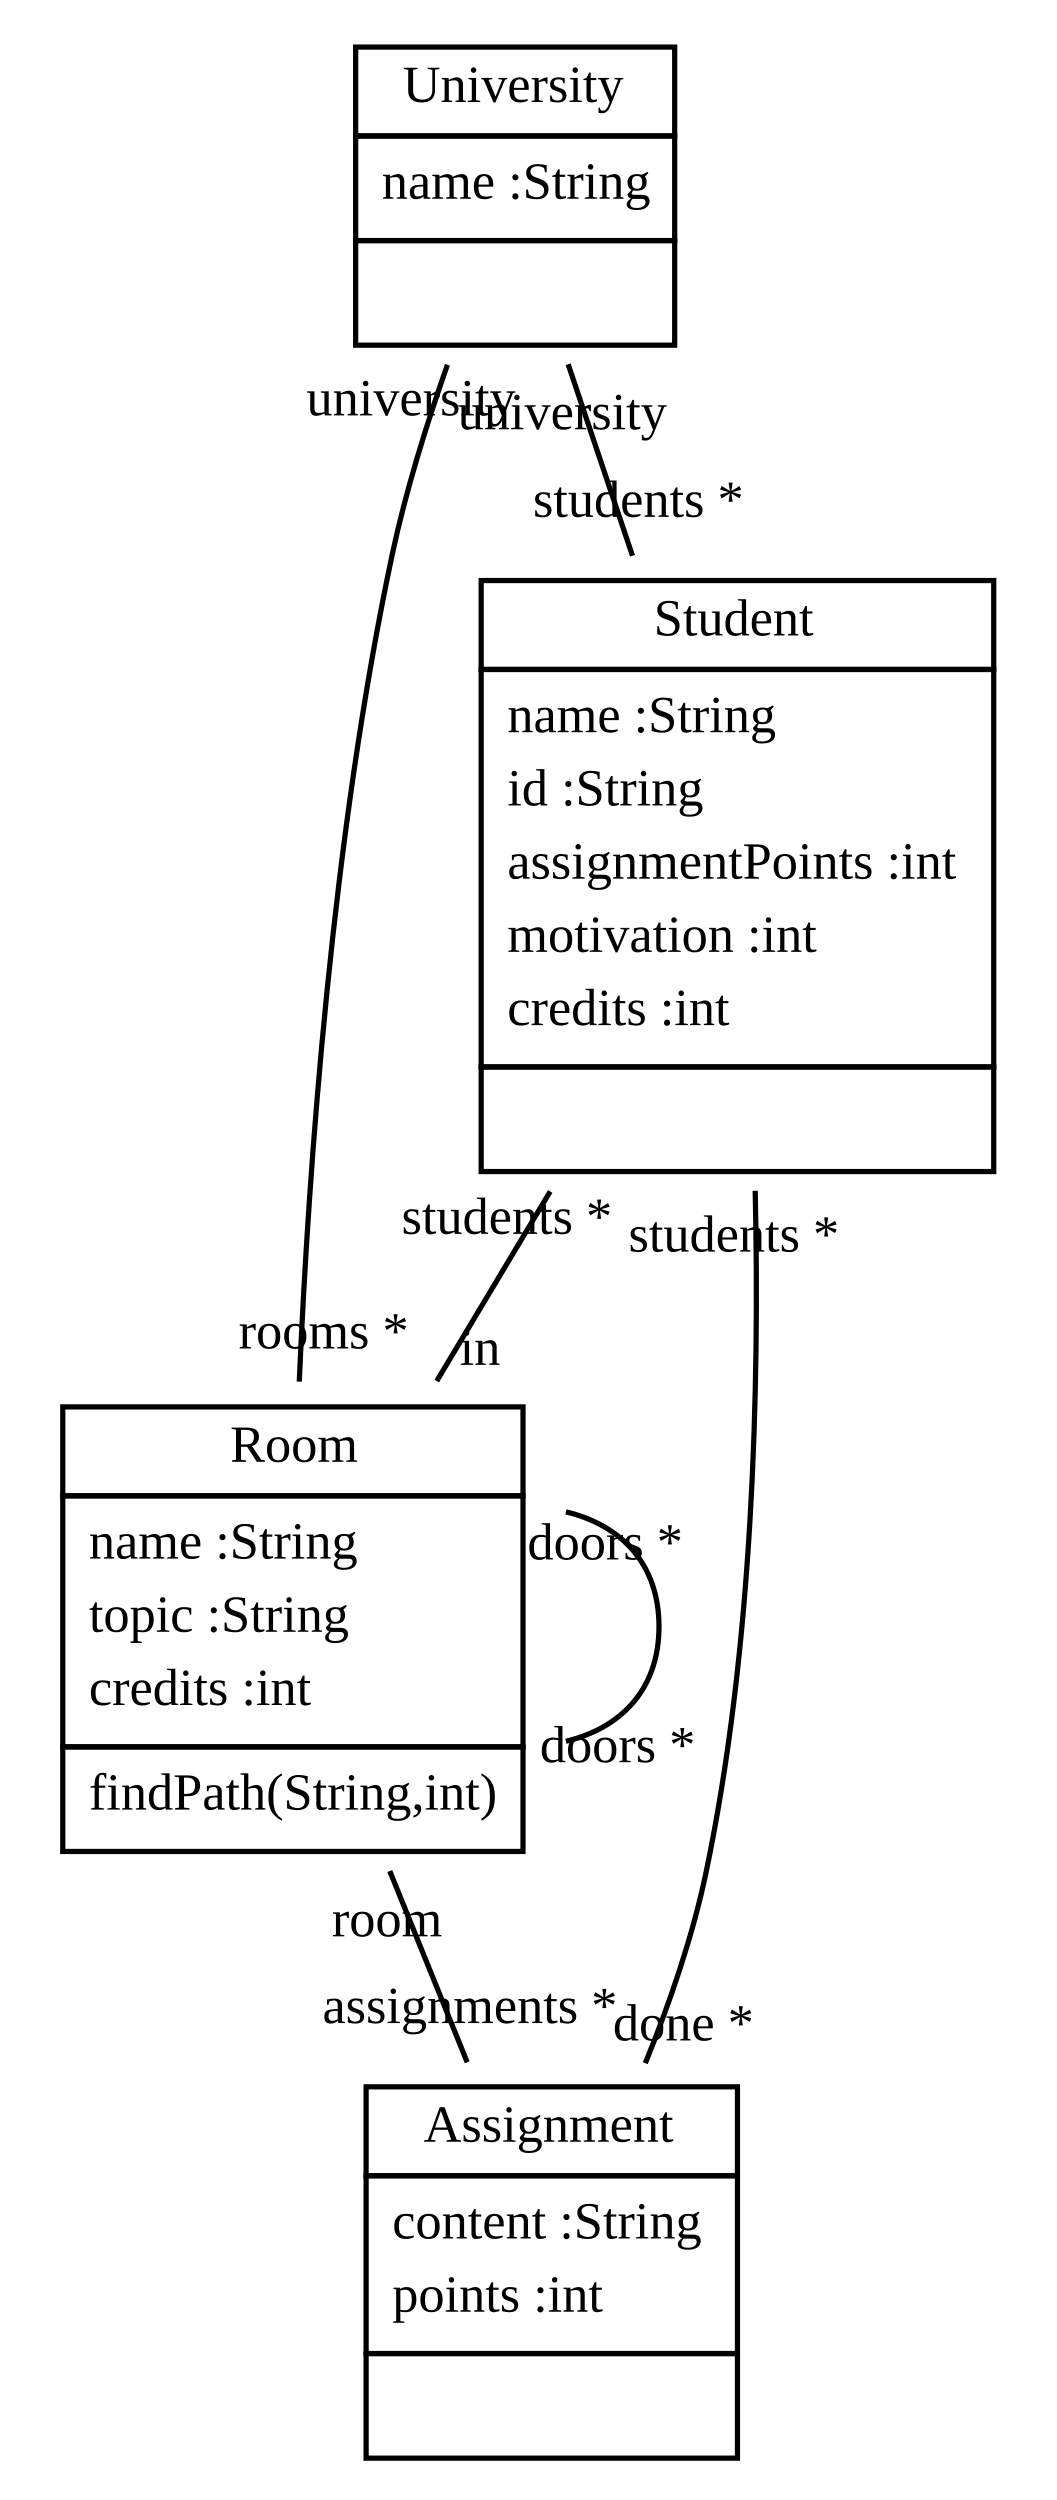
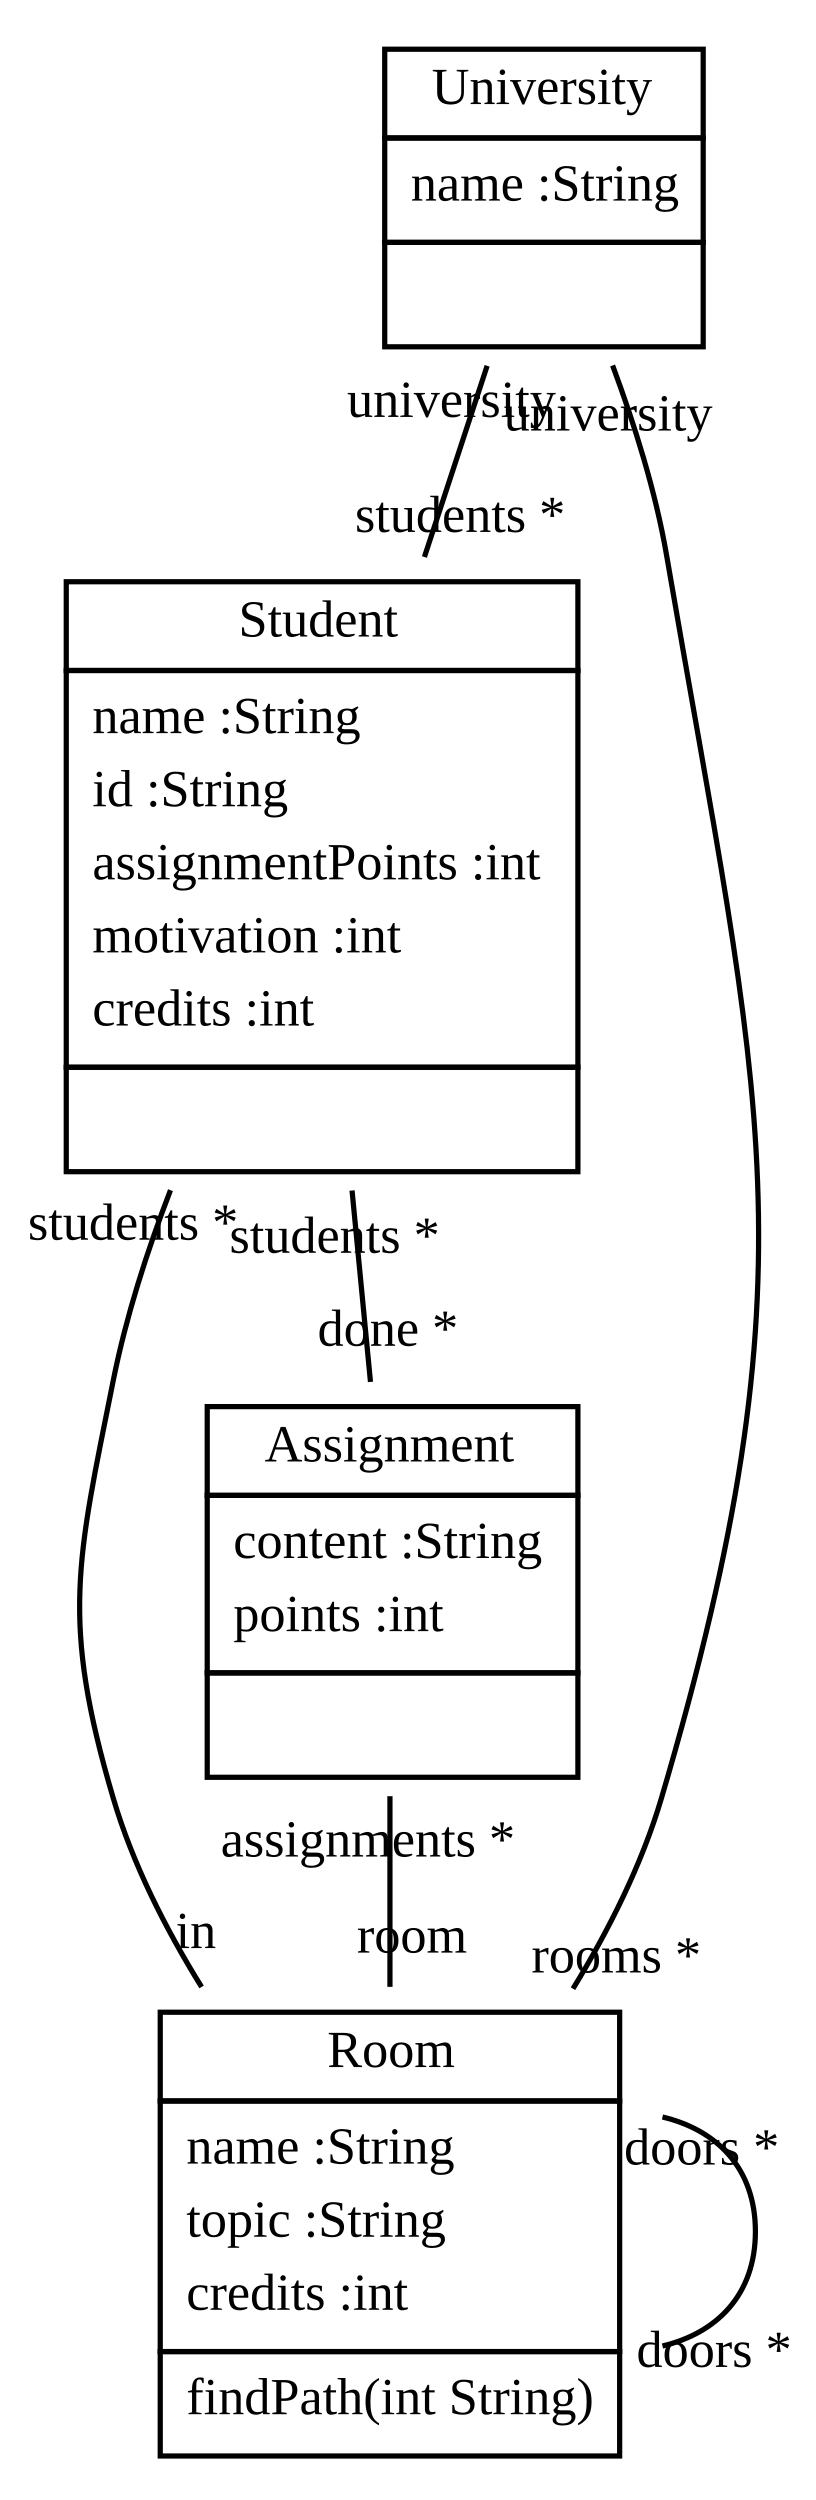
- <svg xmlns="http://www.w3.org/2000/svg" xmlns:xlink="http://www.w3.org/1999/xlink" width="202pt" height="478pt" viewBox="0.00 0.00 202.00 478.00">
+ <svg xmlns="http://www.w3.org/2000/svg" xmlns:xlink="http://www.w3.org/1999/xlink" width="156pt" height="478pt" viewBox="0.00 0.00 156.28 478.00">
  <g id="graph1" class="graph" transform="scale(1 1) rotate(0) translate(4 474)">
-     <polygon fill="white" stroke="white" points="-4,5 -4,-474 199,-474 199,5 -4,5" />
+     <polygon fill="white" stroke="white" points="-4,5 -4,-474 153.28,-474 153.28,5 -4,5" />
    <g id="node1" class="node">
-       <a xlink:href="../examples/org/sdmlib/examples/studyrightWithAssignments/University.java" xlink:title="&lt;TABLE&gt;">
-         <polygon fill="none" stroke="black" points="64,-448 64,-465 125,-465 125,-448 64,-448" />
-         <text text-anchor="start" x="73" y="-454.5" font-family="Times New Roman,serif" font-size="10.00">University</text>
+       <a xlink:href="../src/University.java" xlink:title="&lt;TABLE&gt;">
+         <polygon fill="none" stroke="black" points="69.692,-448 69.692,-465 130.692,-465 130.692,-448 69.692,-448" />
+         <text text-anchor="start" x="78.692" y="-454.5" font-family="Times New Roman,serif" font-size="10.00">University</text>
      </a>
-       <polygon fill="none" stroke="black" points="64,-428 64,-448 125,-448 125,-428 64,-428" />
-       <text text-anchor="start" x="69" y="-436" font-family="Times New Roman,serif" font-size="10.00">name :String</text>
-       <polygon fill="none" stroke="black" points="64,-408 64,-428 125,-428 125,-408 64,-408" />
-       <text text-anchor="start" x="93" y="-416" font-family="Times New Roman,serif" font-size="10.00"> </text>
+       <polygon fill="none" stroke="black" points="69.692,-428 69.692,-448 130.692,-448 130.692,-428 69.692,-428" />
+       <text text-anchor="start" x="74.692" y="-436" font-family="Times New Roman,serif" font-size="10.00">name :String</text>
+       <polygon fill="none" stroke="black" points="69.692,-408 69.692,-428 130.692,-428 130.692,-408 69.692,-408" />
+       <text text-anchor="start" x="98.692" y="-416" font-family="Times New Roman,serif" font-size="10.00"> </text>
    </g>
    <g id="node2" class="node">
-       <a xlink:href="../examples/org/sdmlib/examples/studyrightWithAssignments/Student.java" xlink:title="&lt;TABLE&gt;">
-         <polygon fill="none" stroke="black" points="88,-346 88,-363 186,-363 186,-346 88,-346" />
-         <text text-anchor="start" x="121" y="-352.5" font-family="Times New Roman,serif" font-size="10.00">Student</text>
+       <a xlink:href="../src/Student.java" xlink:title="&lt;TABLE&gt;">
+         <polygon fill="none" stroke="black" points="8.692,-346 8.692,-363 106.692,-363 106.692,-346 8.692,-346" />
+         <text text-anchor="start" x="41.692" y="-352.5" font-family="Times New Roman,serif" font-size="10.00">Student</text>
      </a>
-       <polygon fill="none" stroke="black" points="88,-270 88,-346 186,-346 186,-270 88,-270" />
-       <text text-anchor="start" x="93" y="-334" font-family="Times New Roman,serif" font-size="10.00">name :String</text>
-       <text text-anchor="start" x="93" y="-320" font-family="Times New Roman,serif" font-size="10.00">id :String</text>
-       <text text-anchor="start" x="93" y="-306" font-family="Times New Roman,serif" font-size="10.00">assignmentPoints :int</text>
-       <text text-anchor="start" x="93" y="-292" font-family="Times New Roman,serif" font-size="10.00">motivation :int</text>
-       <text text-anchor="start" x="93" y="-278" font-family="Times New Roman,serif" font-size="10.00">credits :int</text>
-       <polygon fill="none" stroke="black" points="88,-250 88,-270 186,-270 186,-250 88,-250" />
-       <text text-anchor="start" x="135.5" y="-258" font-family="Times New Roman,serif" font-size="10.00"> </text>
+       <polygon fill="none" stroke="black" points="8.692,-270 8.692,-346 106.692,-346 106.692,-270 8.692,-270" />
+       <text text-anchor="start" x="13.692" y="-334" font-family="Times New Roman,serif" font-size="10.00">name :String</text>
+       <text text-anchor="start" x="13.692" y="-320" font-family="Times New Roman,serif" font-size="10.00">id :String</text>
+       <text text-anchor="start" x="13.692" y="-306" font-family="Times New Roman,serif" font-size="10.00">assignmentPoints :int</text>
+       <text text-anchor="start" x="13.692" y="-292" font-family="Times New Roman,serif" font-size="10.00">motivation :int</text>
+       <text text-anchor="start" x="13.692" y="-278" font-family="Times New Roman,serif" font-size="10.00">credits :int</text>
+       <polygon fill="none" stroke="black" points="8.692,-250 8.692,-270 106.692,-270 106.692,-250 8.692,-250" />
+       <text text-anchor="start" x="56.192" y="-258" font-family="Times New Roman,serif" font-size="10.00"> </text>
    </g>
    <g id="edge2" class="edge">
-       <path fill="none" stroke="black" d="M104.629,-404.36C108.36,-393.255 112.683,-380.386 116.931,-367.74" />
-       <text text-anchor="middle" x="118.051" y="-375.177" font-family="Times New Roman,serif" font-size="10.00">students *</text>
-       <text text-anchor="middle" x="103.509" y="-391.922" font-family="Times New Roman,serif" font-size="10.00">university</text>
+       <path fill="none" stroke="black" d="M89.31,-404.36C85.666,-393.255 81.444,-380.386 77.294,-367.74" />
+       <text text-anchor="middle" x="84.135" y="-372.534" font-family="Times New Roman,serif" font-size="10.00">students *</text>
+       <text text-anchor="middle" x="82.469" y="-394.566" font-family="Times New Roman,serif" font-size="10.00">university</text>
    </g>
    <g id="node3" class="node">
-       <a xlink:href="../examples/org/sdmlib/examples/studyrightWithAssignments/Room.java" xlink:title="&lt;TABLE&gt;">
-         <polygon fill="none" stroke="black" points="8,-188 8,-205 96,-205 96,-188 8,-188" />
-         <text text-anchor="start" x="40" y="-194.5" font-family="Times New Roman,serif" font-size="10.00">Room</text>
+       <a xlink:href="../src/Room.java" xlink:title="&lt;TABLE&gt;">
+         <polygon fill="none" stroke="black" points="26.692,-72 26.692,-89 114.692,-89 114.692,-72 26.692,-72" />
+         <text text-anchor="start" x="58.692" y="-78.5" font-family="Times New Roman,serif" font-size="10.00">Room</text>
      </a>
-       <polygon fill="none" stroke="black" points="8,-140 8,-188 96,-188 96,-140 8,-140" />
-       <text text-anchor="start" x="13" y="-176" font-family="Times New Roman,serif" font-size="10.00">name :String</text>
-       <text text-anchor="start" x="13" y="-162" font-family="Times New Roman,serif" font-size="10.00">topic :String</text>
-       <text text-anchor="start" x="13" y="-148" font-family="Times New Roman,serif" font-size="10.00">credits :int</text>
-       <polygon fill="none" stroke="black" points="8,-120 8,-140 96,-140 96,-120 8,-120" />
-       <text text-anchor="start" x="13" y="-128" font-family="Times New Roman,serif" font-size="10.00">findPath(String,int)</text>
+       <polygon fill="none" stroke="black" points="26.692,-24 26.692,-72 114.692,-72 114.692,-24 26.692,-24" />
+       <text text-anchor="start" x="31.692" y="-60" font-family="Times New Roman,serif" font-size="10.00">name :String</text>
+       <text text-anchor="start" x="31.692" y="-46" font-family="Times New Roman,serif" font-size="10.00">topic :String</text>
+       <text text-anchor="start" x="31.692" y="-32" font-family="Times New Roman,serif" font-size="10.00">credits :int</text>
+       <polygon fill="none" stroke="black" points="26.692,-4 26.692,-24 114.692,-24 114.692,-4 26.692,-4" />
+       <text text-anchor="start" x="31.692" y="-12" font-family="Times New Roman,serif" font-size="10.00">findPath(int String)</text>
    </g>
    <g id="edge4" class="edge">
-       <path fill="none" stroke="black" d="M81.554,-404.26C77.587,-392.972 73.566,-380.068 71,-368 59.607,-314.42 55.046,-251.481 53.219,-209.831" />
-       <text text-anchor="middle" x="57.879" y="-216.18" font-family="Times New Roman,serif" font-size="10.00">rooms *</text>
-       <text text-anchor="middle" x="74.592" y="-394.582" font-family="Times New Roman,serif" font-size="10.00">university</text>
+       <path fill="none" stroke="black" d="M113.339,-404.427C117.536,-393.153 121.599,-380.216 123.692,-368 141.551,-263.74 152.624,-231.456 122.692,-130 118.971,-117.389 112.691,-104.85 105.755,-93.51" />
+       <text text-anchor="middle" x="114.038" y="-96.613" font-family="Times New Roman,serif" font-size="10.00">rooms *</text>
+       <text text-anchor="middle" x="112.48" y="-391.964" font-family="Times New Roman,serif" font-size="10.00">university</text>
    </g>
    <g id="edge8" class="edge">
-       <path fill="none" stroke="black" d="M101.199,-246.191C93.939,-234.063 86.412,-221.489 79.494,-209.932" />
-       <text text-anchor="middle" x="87.775" y="-213.037" font-family="Times New Roman,serif" font-size="10.00">in</text>
-       <text text-anchor="middle" x="92.918" y="-238.085" font-family="Times New Roman,serif" font-size="10.00">students *</text>
+       <path fill="none" stroke="black" d="M28.655,-246.46C24.109,-234.639 20.117,-222.128 17.692,-210 10.719,-175.135 7.63,-164.102 17.692,-130 21.385,-117.481 27.652,-105.075 34.609,-93.846" />
+       <text text-anchor="middle" x="33.522" y="-101.286" font-family="Times New Roman,serif" font-size="10.00">in</text>
+       <text text-anchor="middle" x="21.5" y="-236.973" font-family="Times New Roman,serif" font-size="10.00">students *</text>
    </g>
    <g id="node4" class="node">
-       <a xlink:href="../examples/org/sdmlib/examples/studyrightWithAssignments/Assignment.java" xlink:title="&lt;TABLE&gt;">
-         <polygon fill="none" stroke="black" points="66,-58 66,-75 137,-75 137,-58 66,-58" />
-         <text text-anchor="start" x="77" y="-64.5" font-family="Times New Roman,serif" font-size="10.00">Assignment</text>
+       <a xlink:href="../src/Assignment.java" xlink:title="&lt;TABLE&gt;">
+         <polygon fill="none" stroke="black" points="35.692,-188 35.692,-205 106.692,-205 106.692,-188 35.692,-188" />
+         <text text-anchor="start" x="46.692" y="-194.5" font-family="Times New Roman,serif" font-size="10.00">Assignment</text>
      </a>
-       <polygon fill="none" stroke="black" points="66,-24 66,-58 137,-58 137,-24 66,-24" />
-       <text text-anchor="start" x="71" y="-46" font-family="Times New Roman,serif" font-size="10.00">content :String</text>
-       <text text-anchor="start" x="71" y="-32" font-family="Times New Roman,serif" font-size="10.00">points :int</text>
-       <polygon fill="none" stroke="black" points="66,-4 66,-24 137,-24 137,-4 66,-4" />
-       <text text-anchor="start" x="100" y="-12" font-family="Times New Roman,serif" font-size="10.00"> </text>
+       <polygon fill="none" stroke="black" points="35.692,-154 35.692,-188 106.692,-188 106.692,-154 35.692,-154" />
+       <text text-anchor="start" x="40.692" y="-176" font-family="Times New Roman,serif" font-size="10.00">content :String</text>
+       <text text-anchor="start" x="40.692" y="-162" font-family="Times New Roman,serif" font-size="10.00">points :int</text>
+       <polygon fill="none" stroke="black" points="35.692,-134 35.692,-154 106.692,-154 106.692,-134 35.692,-134" />
+       <text text-anchor="start" x="69.692" y="-142" font-family="Times New Roman,serif" font-size="10.00"> </text>
    </g>
    <g id="edge12" class="edge">
-       <path fill="none" stroke="black" d="M140.395,-246.319C141.249,-208.57 139.98,-158.965 131,-116 128.447,-103.783 124.043,-90.995 119.383,-79.511" />
-       <text text-anchor="middle" x="126.666" y="-83.865" font-family="Times New Roman,serif" font-size="10.00">done *</text>
-       <text text-anchor="middle" x="136.314" y="-234.689" font-family="Times New Roman,serif" font-size="10.00">students *</text>
+       <path fill="none" stroke="black" d="M63.432,-246.394C64.629,-233.962 65.861,-221.169 66.962,-209.731" />
+       <text text-anchor="middle" x="70.3" y="-216.657" font-family="Times New Roman,serif" font-size="10.00">done *</text>
+       <text text-anchor="middle" x="60.094" y="-234.468" font-family="Times New Roman,serif" font-size="10.00">students *</text>
    </g>
    <g id="edge6" class="edge">
-       <path fill="none" stroke="black" d="M104.202,-184.931C114.592,-182.463 122,-175.152 122,-163 122,-150.848 114.592,-143.537 104.202,-141.069" />
-       <text text-anchor="middle" x="114.088" y="-137.062" font-family="Times New Roman,serif" font-size="10.00">doors *</text>
-       <text text-anchor="middle" x="111.711" y="-175.827" font-family="Times New Roman,serif" font-size="10.00">doors *</text>
+       <path fill="none" stroke="black" d="M122.894,-68.931C133.283,-66.463 140.692,-59.152 140.692,-47 140.692,-34.848 133.283,-27.537 122.894,-25.069" />
+       <text text-anchor="middle" x="132.78" y="-21.062" font-family="Times New Roman,serif" font-size="10.00">doors *</text>
+       <text text-anchor="middle" x="130.403" y="-59.827" font-family="Times New Roman,serif" font-size="10.00">doors *</text>
    </g>
    <g id="edge10" class="edge">
-       <path fill="none" stroke="black" d="M70.525,-116.255C75.403,-104.209 80.618,-91.331 85.33,-79.696" />
-       <text text-anchor="middle" x="85.845" y="-87.183" font-family="Times New Roman,serif" font-size="10.00">assignments *</text>
-       <text text-anchor="middle" x="70.009" y="-103.768" font-family="Times New Roman,serif" font-size="10.00">room</text>
+       <path fill="none" stroke="black" d="M70.692,-130.382C70.692,-118.763 70.692,-105.899 70.692,-93.858" />
+       <text text-anchor="middle" x="74.918" y="-100.421" font-family="Times New Roman,serif" font-size="10.00">room</text>
+       <text text-anchor="middle" x="66.466" y="-118.819" font-family="Times New Roman,serif" font-size="10.00">assignments *</text>
    </g>
  </g>
</svg>
